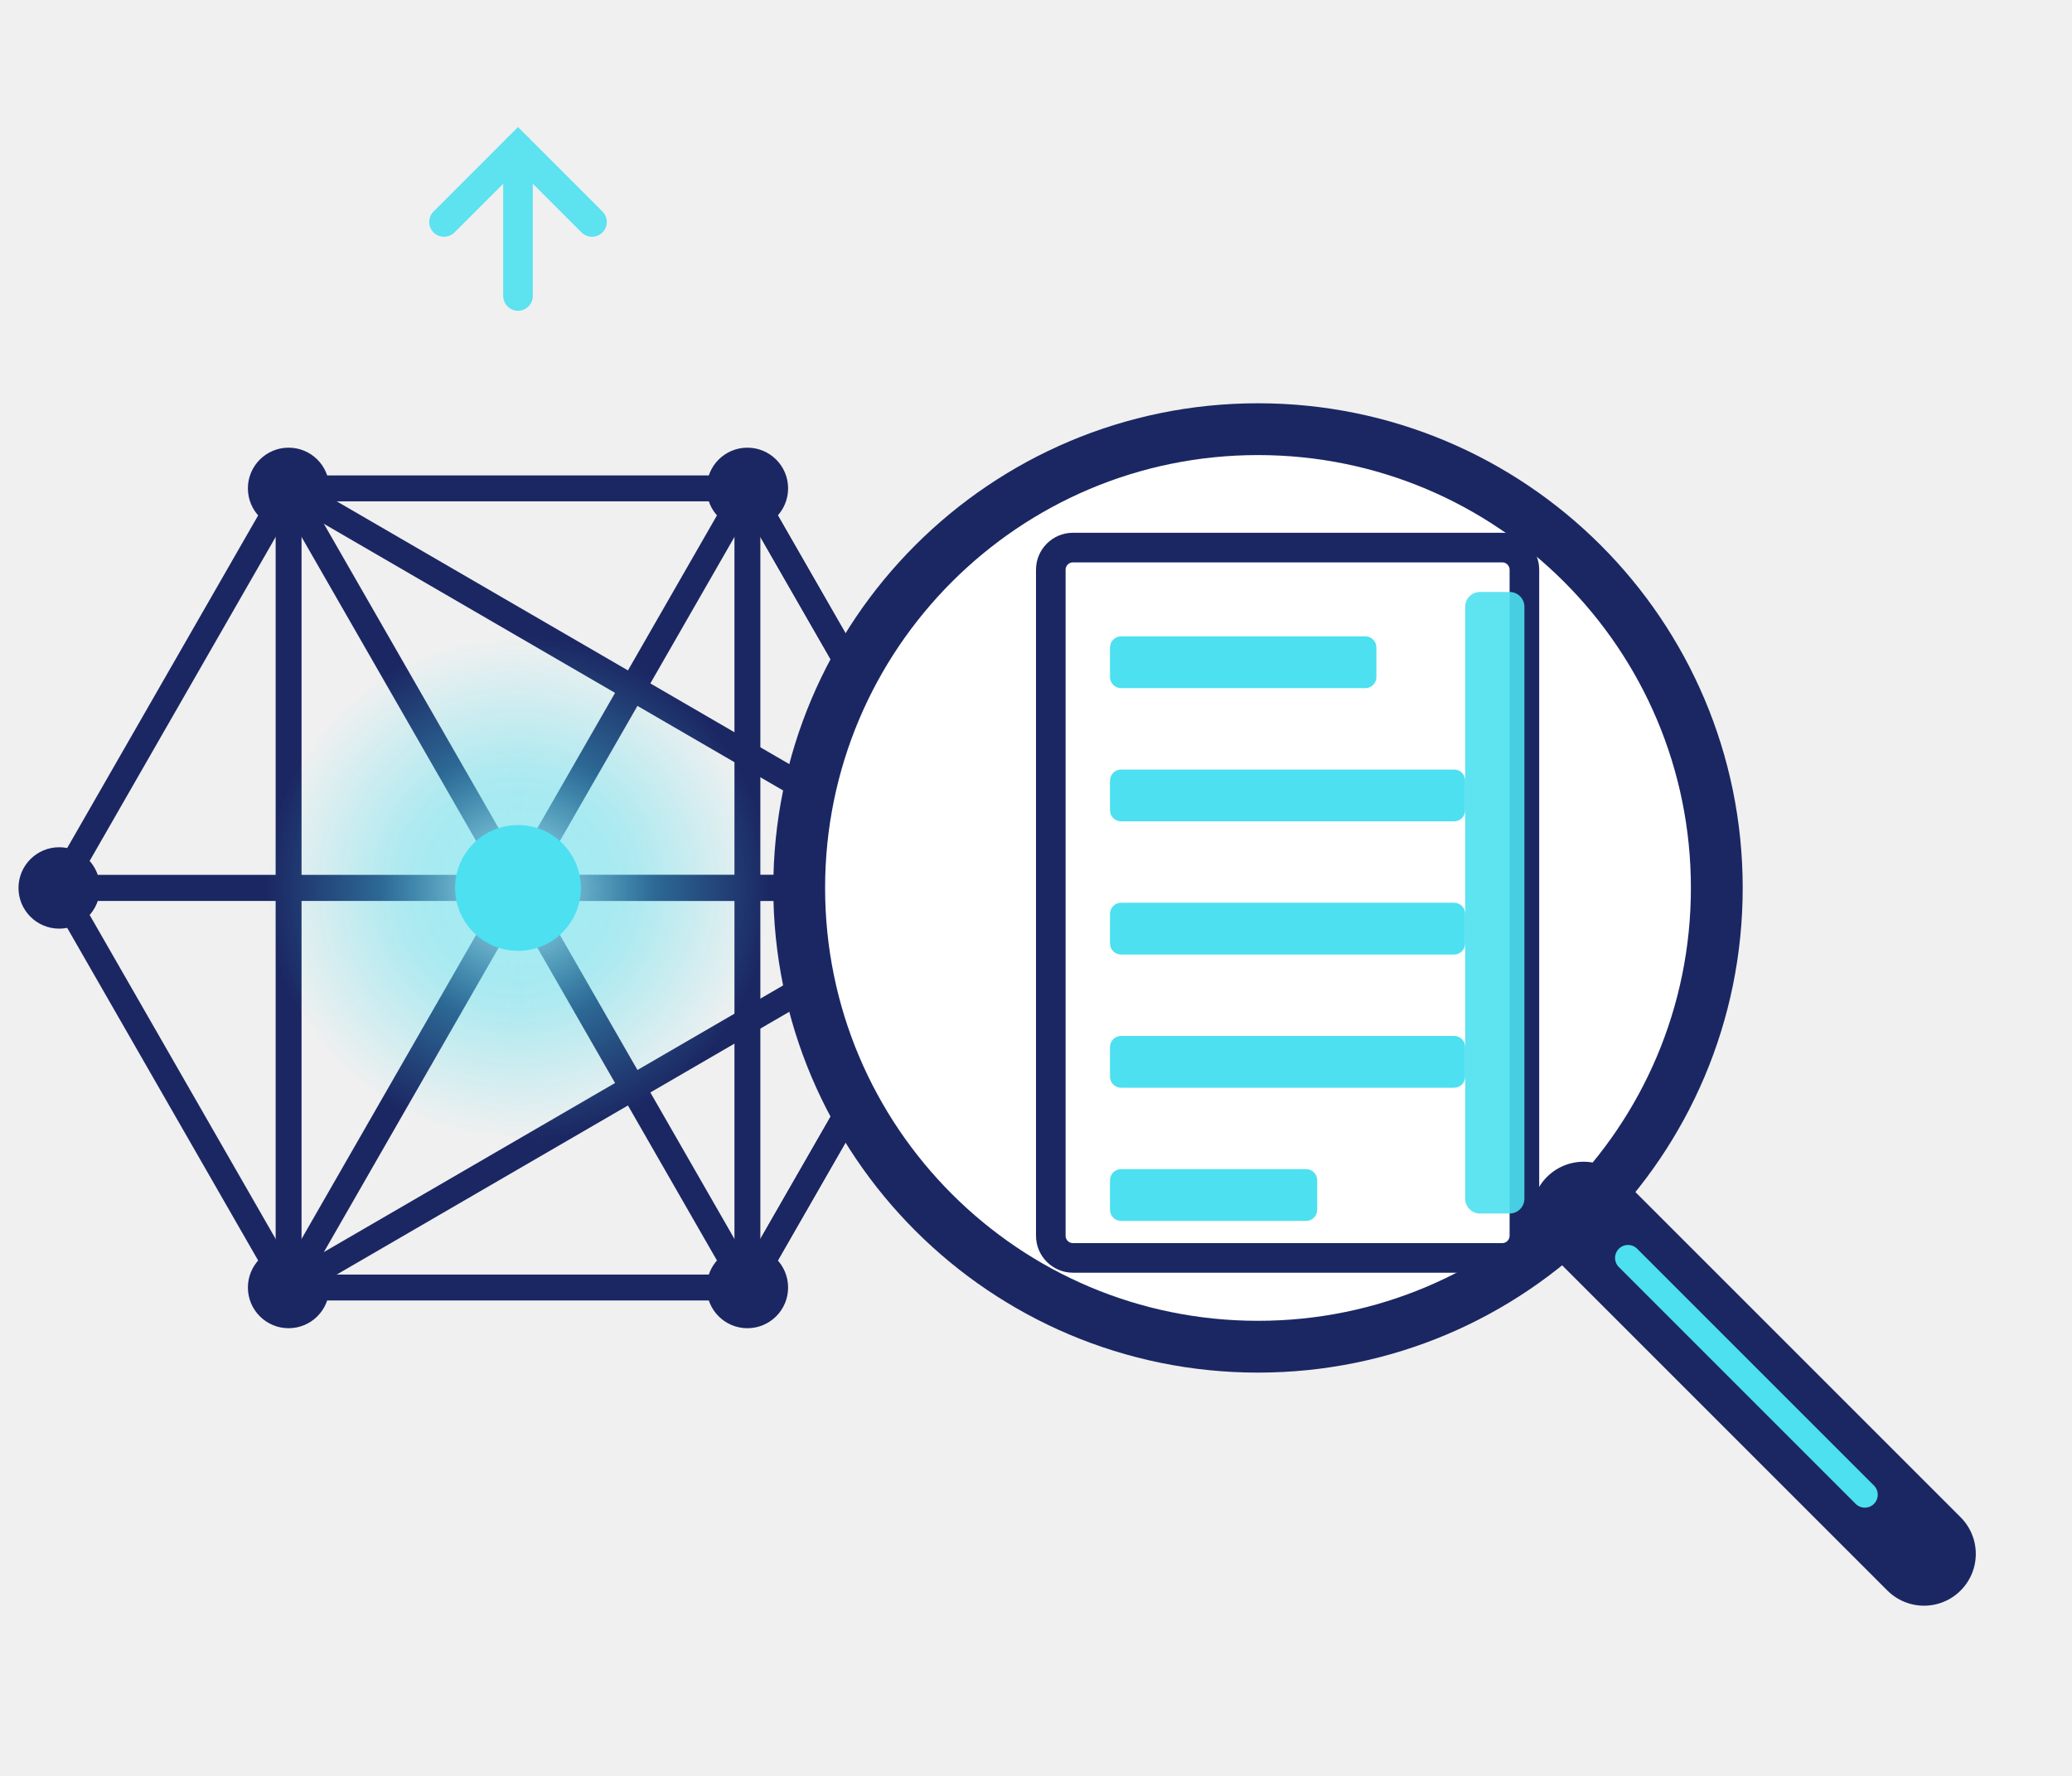
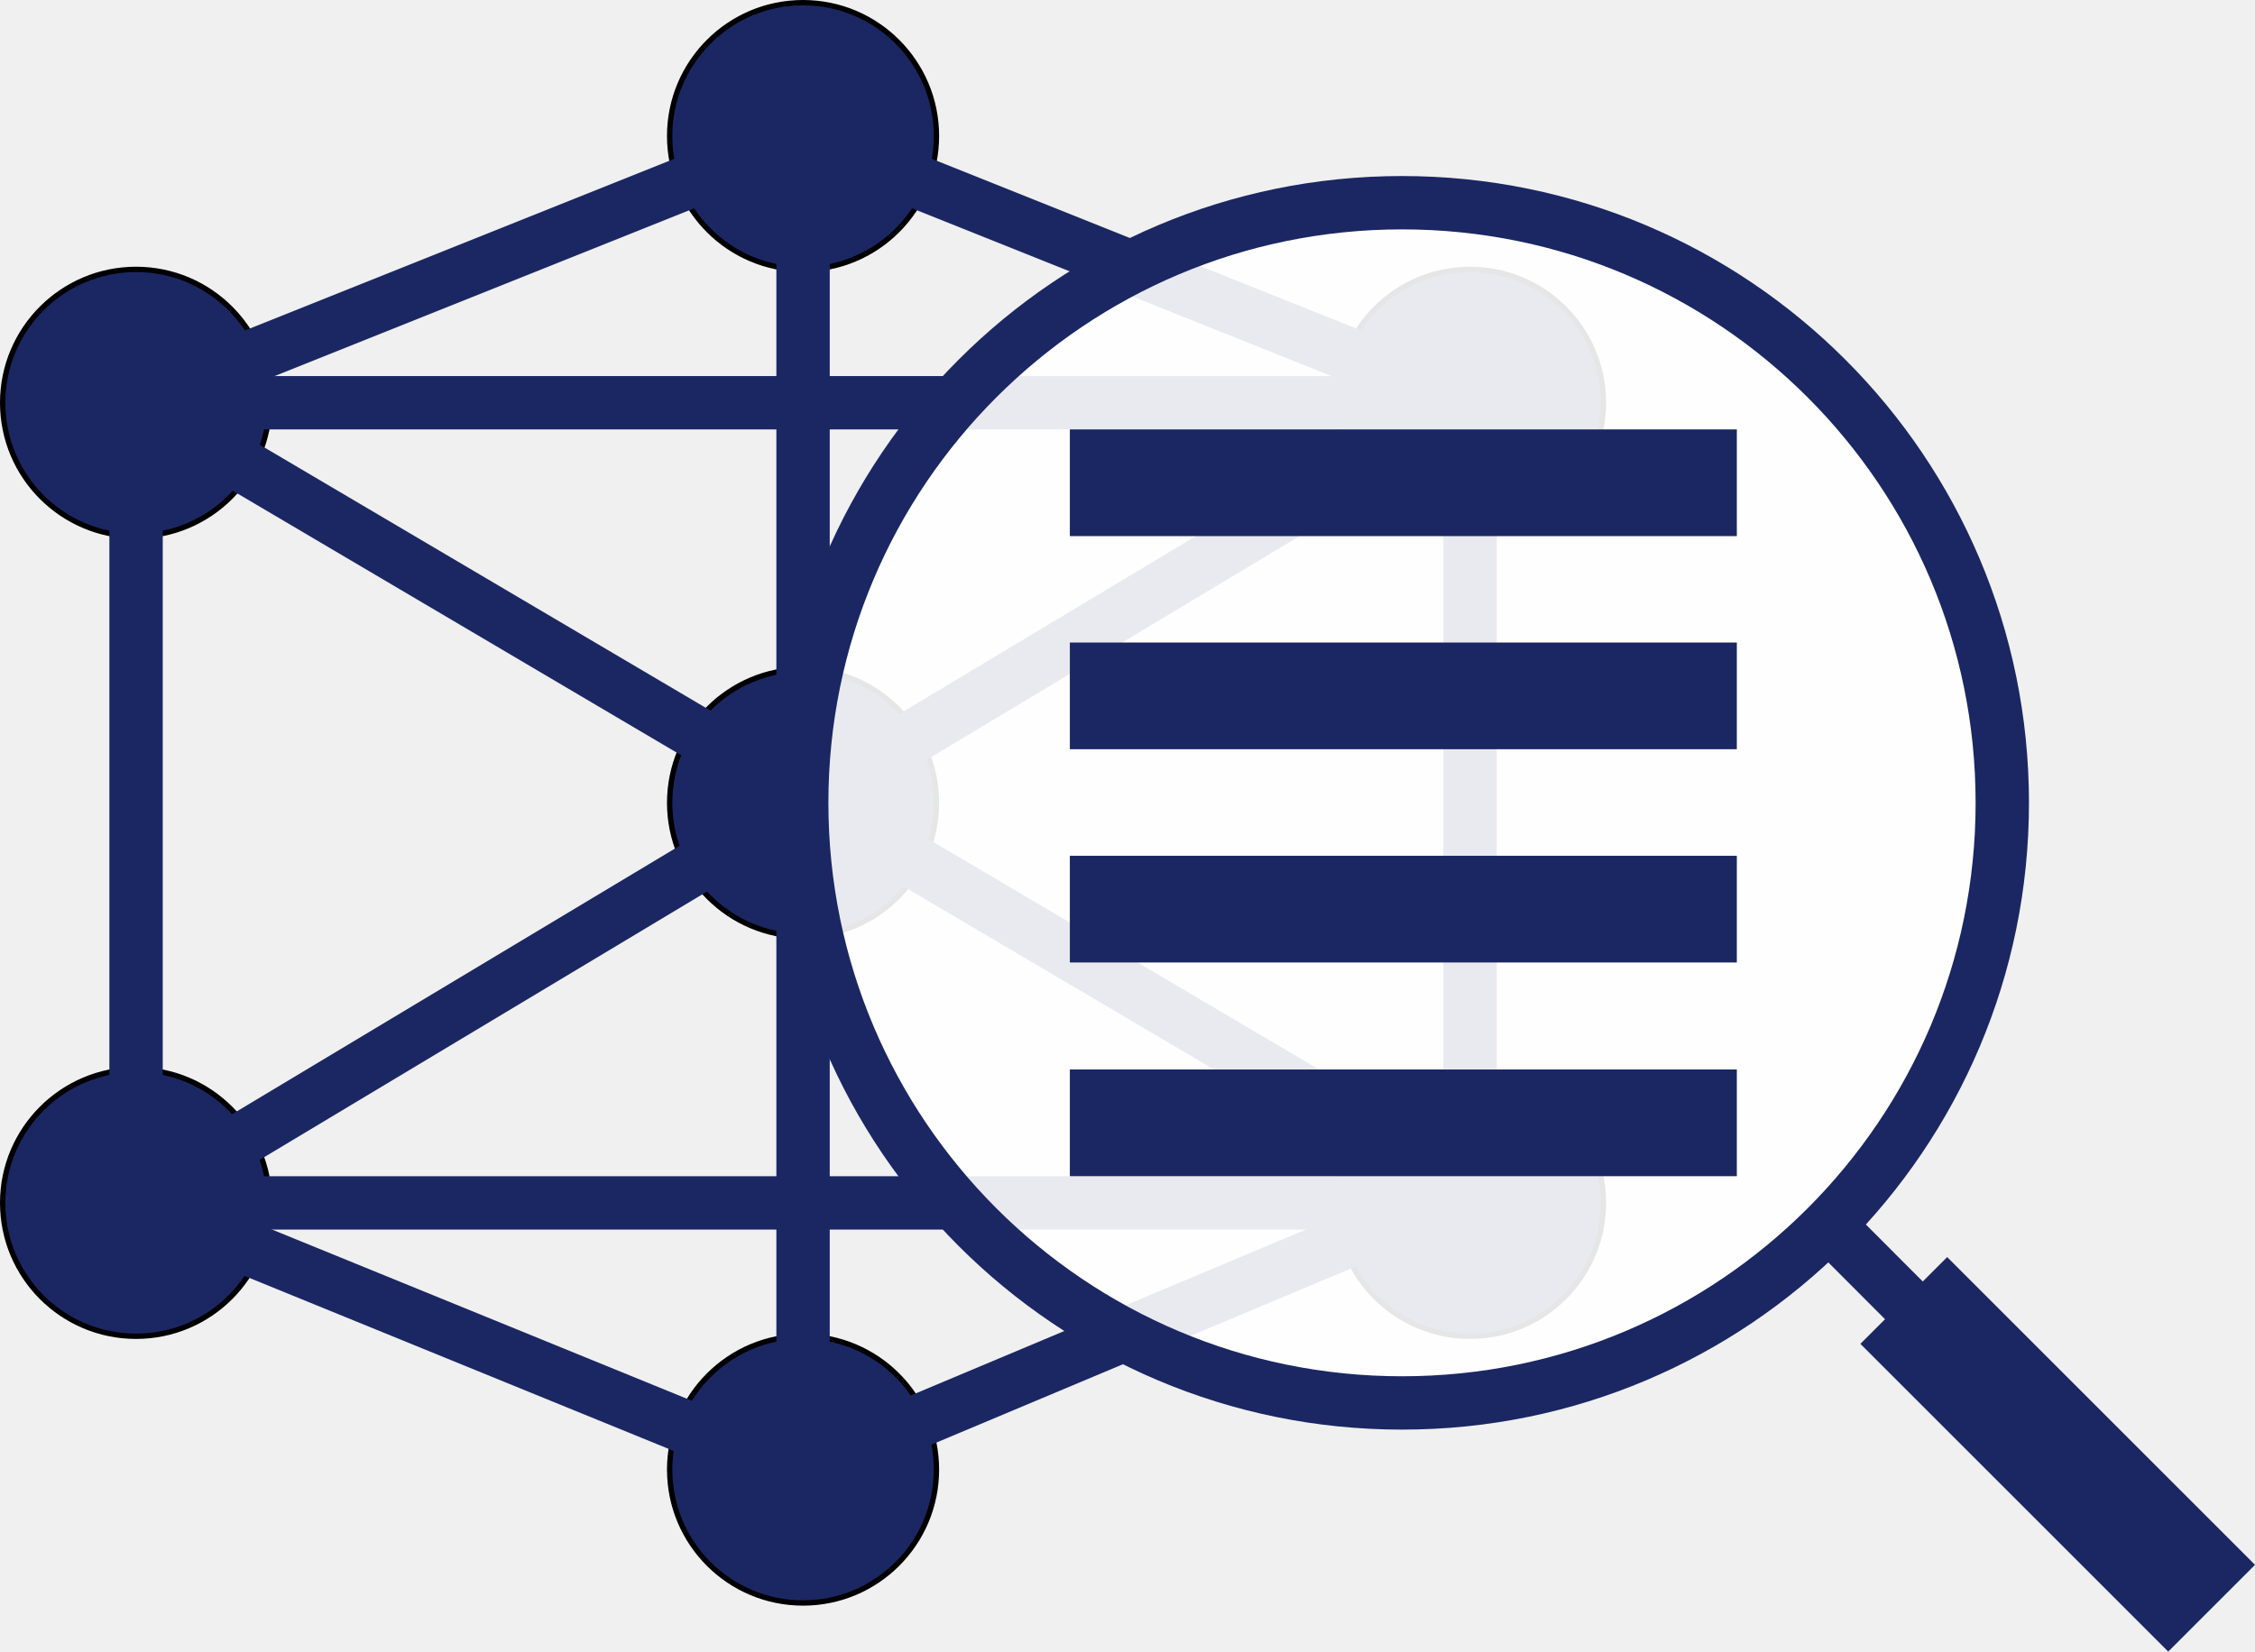
- <svg xmlns="http://www.w3.org/2000/svg" viewBox="0 0 280 240" fill="none" role="img" aria-label="a14y">
+ <svg xmlns="http://www.w3.org/2000/svg" id="Layer_1" data-name="Layer 1" viewBox="0 0 422.61 309.61">
  <defs>
-     <radialGradient id="a14y-core-glow" cx="0.5" cy="0.5" r="0.5">
-       <stop offset="0%" stop-color="#b8eff7" stop-opacity="1" />
-       <stop offset="55%" stop-color="#4de0f0" stop-opacity="0.35" />
-       <stop offset="100%" stop-color="#4de0f0" stop-opacity="0" />
-     </radialGradient>
+     <style>
+       .cls-1 {
+         stroke-width: 20px;
+       }
+ 
+       .cls-1, .cls-2, .cls-3 {
+         fill: none;
+         stroke: #1b2763;
+       }
+ 
+       .cls-1, .cls-2, .cls-3, .cls-4 {
+         stroke-miterlimit: 10;
+       }
+ 
+       .cls-2 {
+         stroke-width: 23px;
+       }
+ 
+       .cls-3 {
+         stroke-width: 10px;
+       }
+ 
+       .cls-5 {
+         fill: #fff;
+         opacity: .9;
+       }
+ 
+       .cls-4 {
+         fill: #1b2763;
+         stroke: #000;
+       }
+     </style>
  </defs>
-   <g stroke="#4de0f0" stroke-width="4" stroke-linecap="round" fill="none" opacity="0.9">
-     <path d="M60 30 L70 20 L80 30" />
-     <path d="M70 20 L70 40" />
-   </g>
-   <g stroke="#1b2763" stroke-width="3.5" stroke-linecap="round">
-     <line x1="132" y1="120" x2="70" y2="120" />
-     <line x1="132" y1="120" x2="101" y2="66" />
-     <line x1="132" y1="120" x2="39" y2="66" />
-     <line x1="132" y1="120" x2="8" y2="120" />
-     <line x1="132" y1="120" x2="39" y2="174" />
-     <line x1="132" y1="120" x2="101" y2="174" />
-     <line x1="132" y1="120" x2="101" y2="66" />
-     <line x1="101" y1="66" x2="39" y2="66" />
-     <line x1="39" y1="66" x2="8" y2="120" />
-     <line x1="8" y1="120" x2="39" y2="174" />
-     <line x1="39" y1="174" x2="101" y2="174" />
-     <line x1="101" y1="174" x2="132" y2="120" />
-     <line x1="101" y1="66" x2="39" y2="174" />
-     <line x1="39" y1="66" x2="101" y2="174" />
-     <line x1="101" y1="66" x2="101" y2="174" />
-     <line x1="39" y1="66" x2="39" y2="174" />
-     <line x1="8" y1="120" x2="132" y2="120" />
-   </g>
-   <g fill="#1b2763">
-     <circle cx="132" cy="120" r="5.5" />
-     <circle cx="101" cy="66" r="5.5" />
-     <circle cx="39" cy="66" r="5.5" />
-     <circle cx="8" cy="120" r="5.5" />
-     <circle cx="39" cy="174" r="5.5" />
-     <circle cx="101" cy="174" r="5.5" />
-   </g>
-   <circle cx="70" cy="120" r="34" fill="url(#a14y-core-glow)" />
-   <circle cx="70" cy="120" r="8.5" fill="#4de0f0" />
-   <circle cx="170" cy="120" r="62" fill="#ffffff" stroke="#1b2763" stroke-width="7" />
-   <rect x="142" y="74" width="64" height="96" rx="3" fill="#ffffff" stroke="#1b2763" stroke-width="4" />
-   <g fill="#4de0f0">
-     <rect x="150" y="86" width="36" height="7" rx="1.5" />
-     <rect x="150" y="104" width="48" height="7" rx="1.5" />
-     <rect x="150" y="122" width="48" height="7" rx="1.5" />
-     <rect x="150" y="140" width="48" height="7" rx="1.5" />
-     <rect x="150" y="158" width="28" height="7" rx="1.5" />
-   </g>
-   <rect x="198" y="80" width="8" height="84" rx="2" fill="#4de0f0" opacity="0.9" />
-   <line x1="214" y1="164" x2="260" y2="210" stroke="#1b2763" stroke-width="14" stroke-linecap="round" />
-   <line x1="220" y1="170" x2="252" y2="202" stroke="#4de0f0" stroke-width="3.5" stroke-linecap="round" />
+   <circle class="cls-4" cx="25.5" cy="75.5" r="25" />
+   <circle class="cls-4" cx="150.5" cy="275.5" r="25" />
+   <circle class="cls-4" cx="275.5" cy="225.5" r="25" />
+   <circle class="cls-4" cx="25.5" cy="225.5" r="25" />
+   <circle class="cls-4" cx="275.5" cy="75.5" r="25" />
+   <circle class="cls-4" cx="150.5" cy="25.5" r="25" />
+   <circle class="cls-4" cx="150.5" cy="150.5" r="25" />
+   <line class="cls-3" x1="150.5" y1="25.5" x2="25.5" y2="75.5" />
+   <line class="cls-3" x1="275.5" y1="75.5" x2="150.5" y2="25.5" />
+   <line class="cls-3" x1="275.5" y1="223" x2="275.5" y2="75.5" />
+   <line class="cls-3" x1="150.5" y1="275.5" x2="275.5" y2="223" />
+   <line class="cls-3" x1="25.5" y1="225.5" x2="148.08" y2="275.5" />
+   <line class="cls-3" x1="25.5" y1="75.5" x2="25.5" y2="225.5" />
+   <line class="cls-3" x1="275.5" y1="75.5" x2="25.5" y2="225.5" />
+   <line class="cls-3" x1="25.5" y1="75.5" x2="275.5" y2="223" />
+   <line class="cls-3" x1="150.5" y1="25.5" x2="150.5" y2="275.5" />
+   <line class="cls-3" x1="25.5" y1="75.5" x2="275.5" y2="75.5" />
+   <line class="cls-3" x1="25.5" y1="225.5" x2="275.5" y2="225.5" />
+   <circle class="cls-5" cx="262.5" cy="150.5" r="112.5" />
+   <circle class="cls-3" cx="262.75" cy="150.5" r="112.5" />
+   <line class="cls-3" x1="375.5" y1="262.5" x2="342.48" y2="229.41" />
+   <line class="cls-2" x1="356.79" y1="243.79" x2="414.48" y2="301.48" />
+   <line class="cls-1" x1="200.5" y1="90.5" x2="325.5" y2="90.5" />
+   <line class="cls-1" x1="200.5" y1="130.45" x2="325.5" y2="130.45" />
+   <line class="cls-1" x1="200.5" y1="170.43" x2="325.5" y2="170.43" />
+   <line class="cls-1" x1="200.5" y1="210.49" x2="325.5" y2="210.49" />
</svg>
